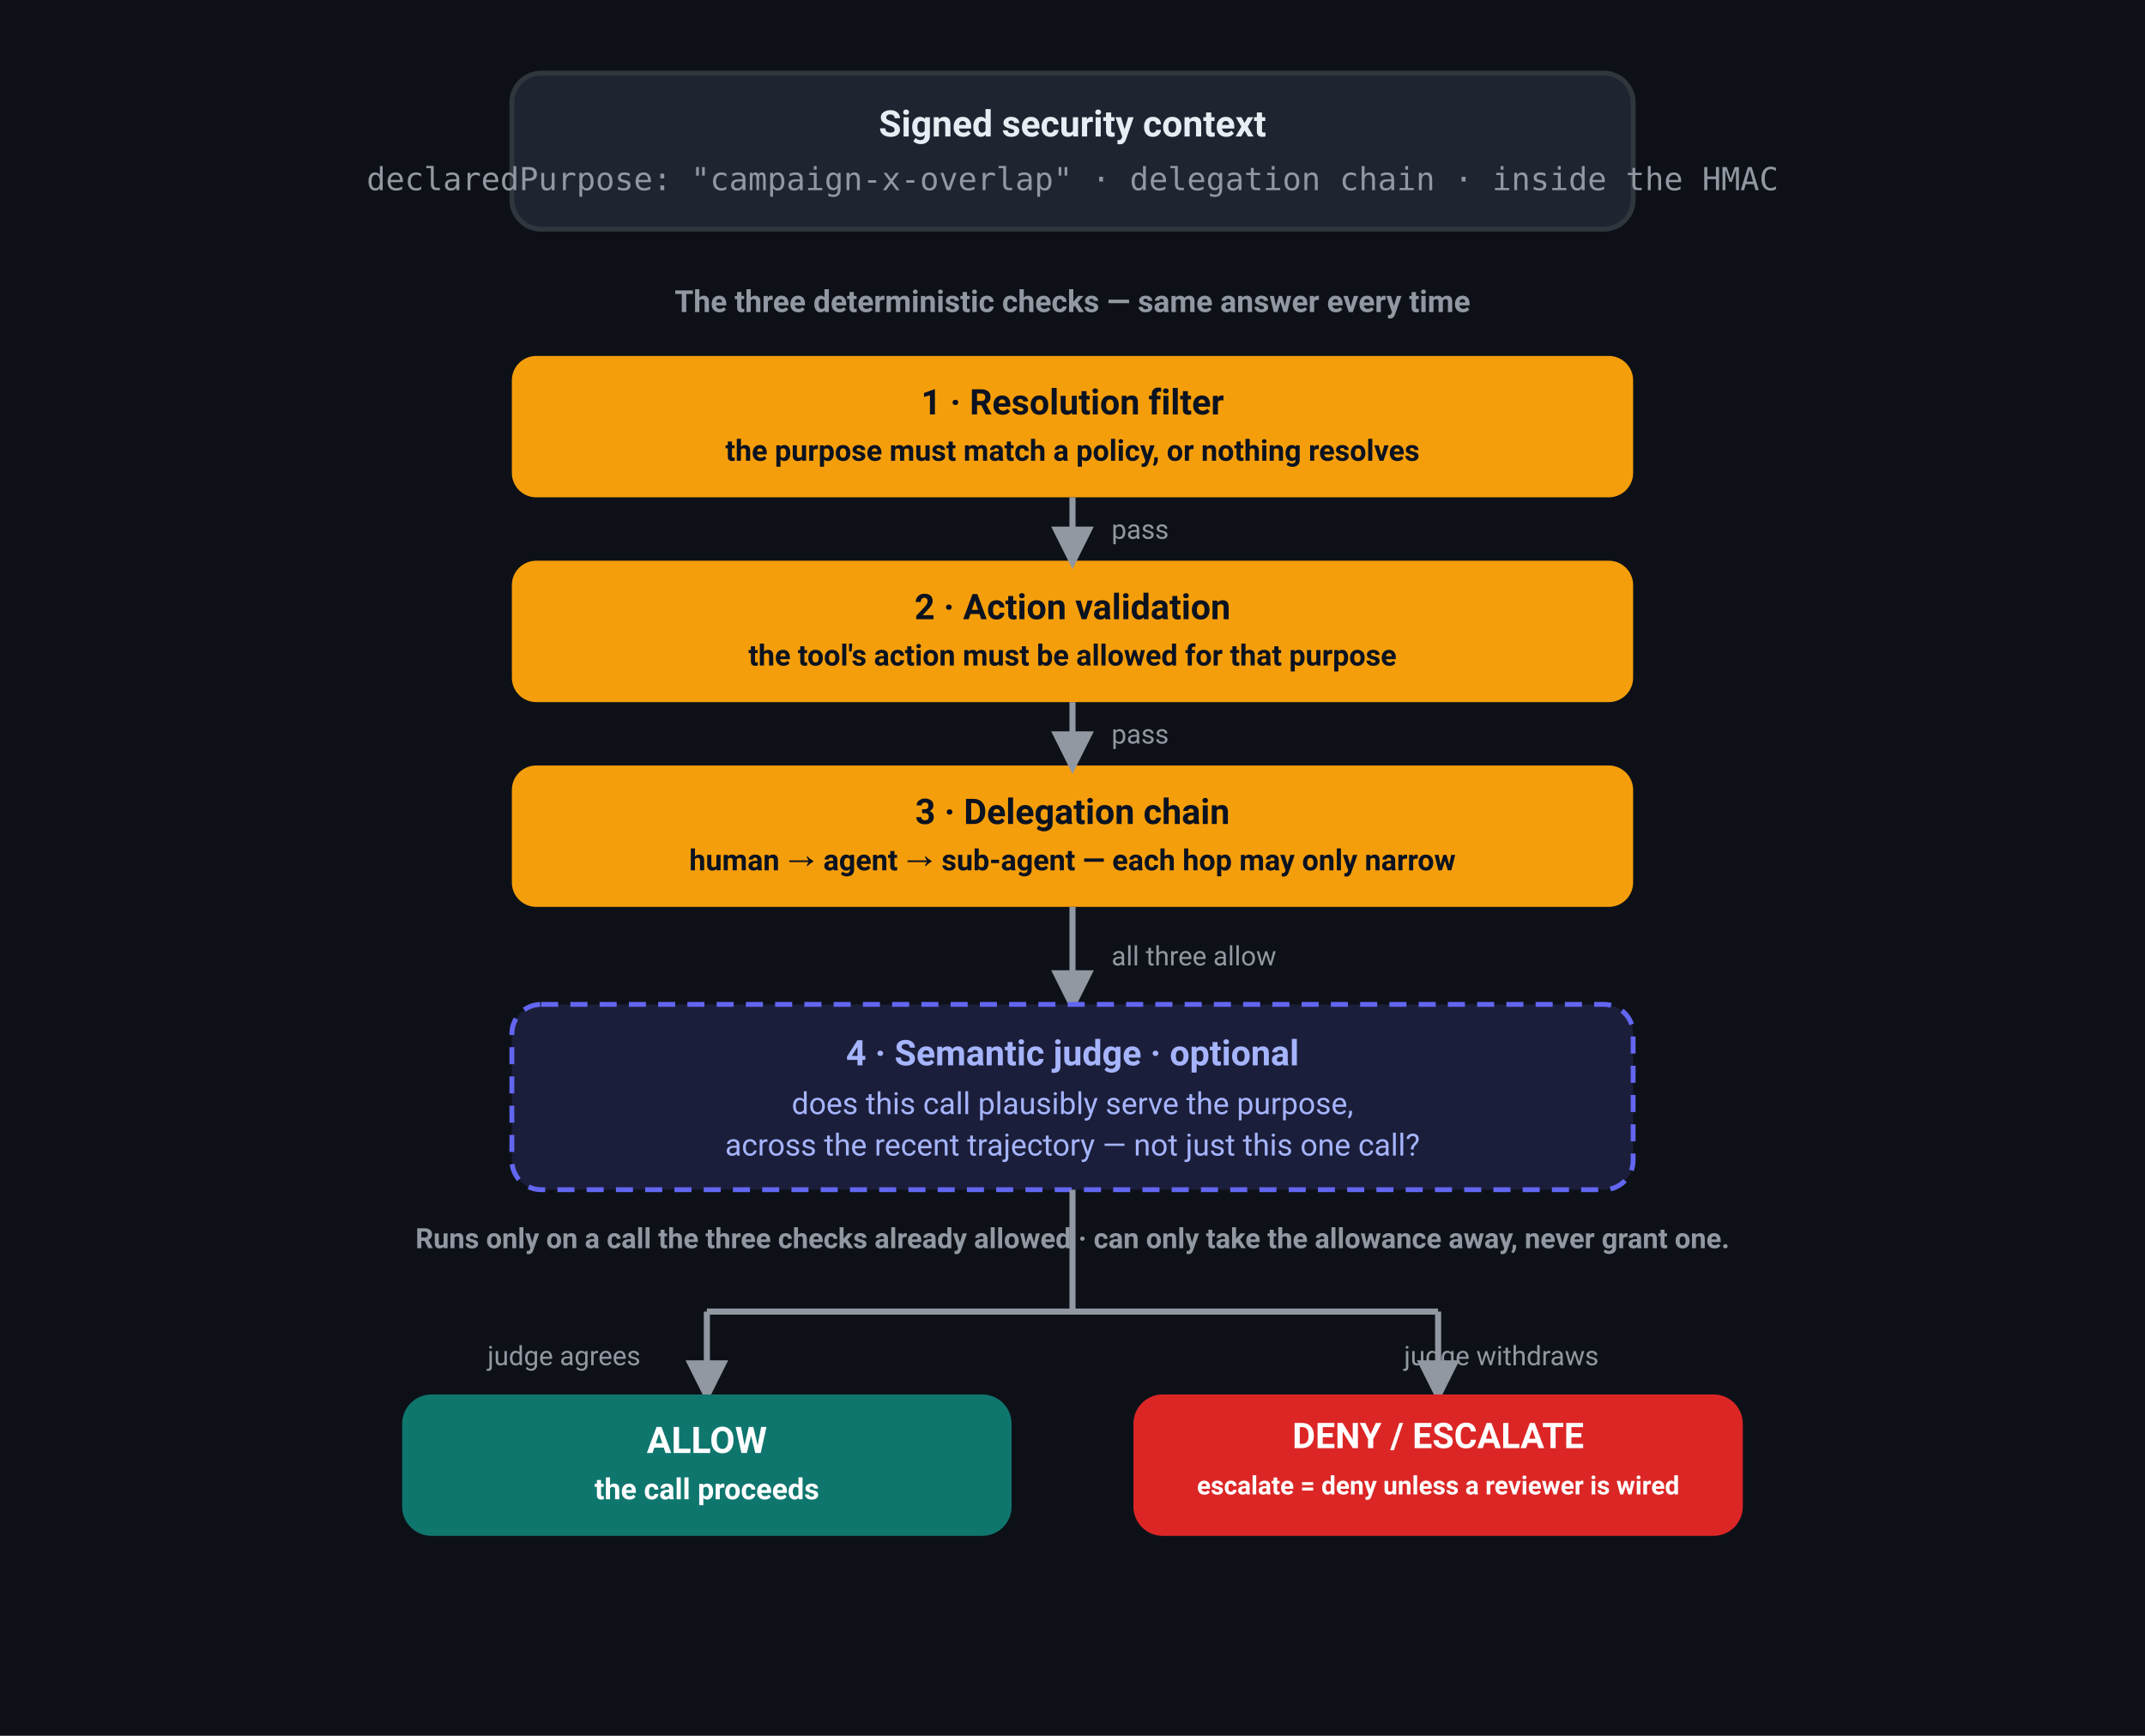
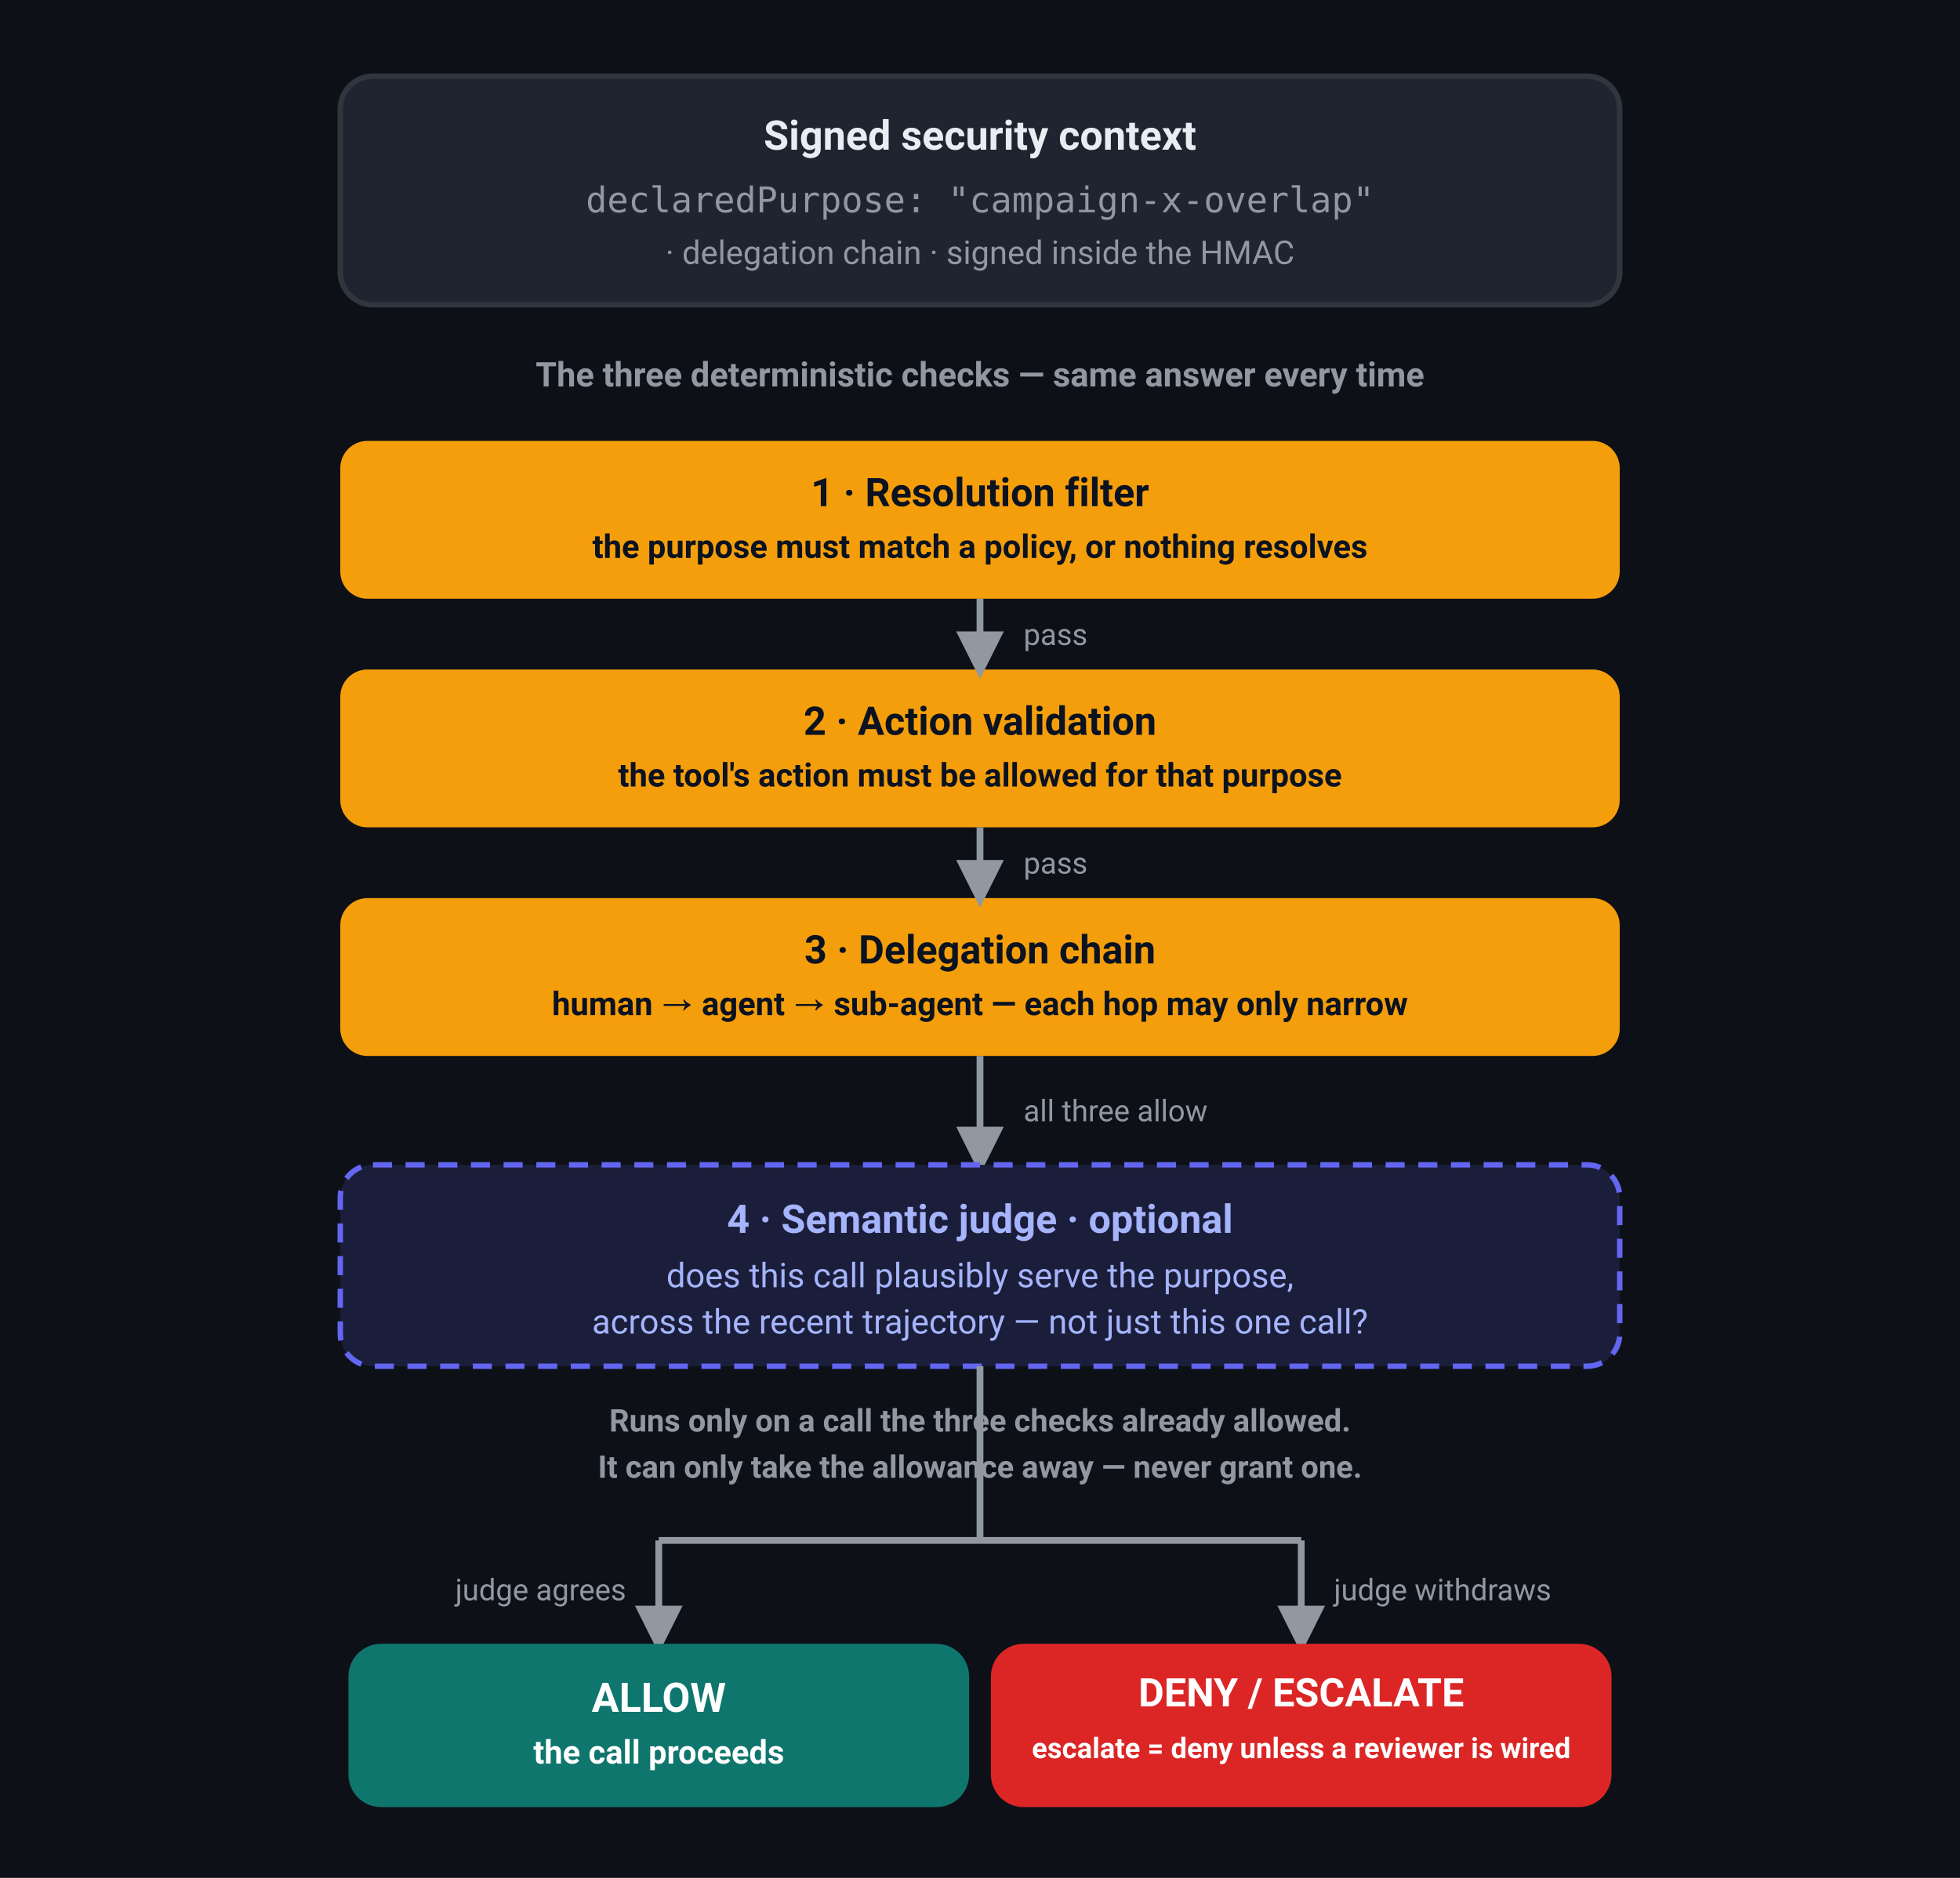
- <svg xmlns="http://www.w3.org/2000/svg" viewBox="0 0 880 712" role="img" aria-label="Purpose binding. A signed security context declares a purpose and a delegation chain, both inside the HMAC. Three deterministic checks run in order — resolution filter, action validation, delegation-chain narrowing. Only if all three allow does an optional semantic judge run: it asks whether the call plausibly serves the purpose across the recent trajectory, runs only on a call already allowed, and can only withdraw the allowance, never grant one. Outcome is ALLOW, or DENY/ESCALATE where escalate denies unless a reviewer is wired.">
-   <rect width="880" height="712" fill="#0D1117" />
+ <svg xmlns="http://www.w3.org/2000/svg" viewBox="0 0 720 690" role="img" aria-label="Purpose binding. A signed context declaring a purpose and delegation chain runs three deterministic checks in order — resolution filter, action validation, delegation-chain narrowing. Only if all three allow does an optional semantic judge run; it can only withdraw the allowance, never grant one, and escalate denies unless a reviewer is wired.">
+   <rect width="720" height="690" fill="#0D1117" />
  <defs>
    <marker id="ar-pd" viewBox="0 0 10 10" refX="8" refY="5" markerWidth="7" markerHeight="7" orient="auto-start-reverse">
      <path d="M0 0 L10 5 L0 10 z" fill="#9198A1" />
    </marker>
  </defs>
-   <rect x="210.0" y="30" width="460" height="64" rx="12" fill="#1E2530" stroke="#30363D" stroke-width="2" />
-   <text x="440.0" y="56" fill="#E6EDF3" font-size="15" font-weight="600" font-family="-apple-system,Segoe UI,Roboto,Helvetica,Arial,sans-serif" text-anchor="middle">Signed security context</text>
-   <text x="440.0" y="78" fill="#9198A1" font-size="13" font-weight="400" font-family="ui-monospace,SFMono-Regular,Menlo,monospace" text-anchor="middle">declaredPurpose: "campaign-x-overlap" · delegation chain · inside the HMAC</text>
-   <text x="440.0" y="128" fill="#9198A1" font-size="12.5" font-weight="700" font-family="-apple-system,Segoe UI,Roboto,Helvetica,Arial,sans-serif" text-anchor="middle">The three deterministic checks — same answer every time</text>
-   <rect x="210.0" y="146" width="460" height="58" rx="10" fill="#F59E0B" stroke="#F59E0B" stroke-width="0" />
-   <text x="440.0" y="170" fill="#0B1220" font-size="14.5" font-weight="700" font-family="-apple-system,Segoe UI,Roboto,Helvetica,Arial,sans-serif" text-anchor="middle">1 · Resolution filter</text>
-   <text x="440.0" y="189" fill="#0B1220" font-size="12" font-weight="600" font-family="-apple-system,Segoe UI,Roboto,Helvetica,Arial,sans-serif" text-anchor="middle">the purpose must match a policy, or nothing resolves</text>
-   <rect x="210.0" y="230" width="460" height="58" rx="10" fill="#F59E0B" stroke="#F59E0B" stroke-width="0" />
-   <text x="440.0" y="254" fill="#0B1220" font-size="14.5" font-weight="700" font-family="-apple-system,Segoe UI,Roboto,Helvetica,Arial,sans-serif" text-anchor="middle">2 · Action validation</text>
-   <text x="440.0" y="273" fill="#0B1220" font-size="12" font-weight="600" font-family="-apple-system,Segoe UI,Roboto,Helvetica,Arial,sans-serif" text-anchor="middle">the tool's action must be allowed for that purpose</text>
-   <line x1="440.0" y1="204" x2="440.0" y2="230" stroke="#9198A1" stroke-width="2.5" marker-end="url(#ar-pd)" />
-   <text x="456.0" y="221" fill="#9198A1" font-size="11" font-weight="400" font-family="-apple-system,Segoe UI,Roboto,Helvetica,Arial,sans-serif" text-anchor="start">pass</text>
-   <rect x="210.0" y="314" width="460" height="58" rx="10" fill="#F59E0B" stroke="#F59E0B" stroke-width="0" />
-   <text x="440.0" y="338" fill="#0B1220" font-size="14.5" font-weight="700" font-family="-apple-system,Segoe UI,Roboto,Helvetica,Arial,sans-serif" text-anchor="middle">3 · Delegation chain</text>
-   <text x="440.0" y="357" fill="#0B1220" font-size="12" font-weight="600" font-family="-apple-system,Segoe UI,Roboto,Helvetica,Arial,sans-serif" text-anchor="middle">human → agent → sub-agent — each hop may only narrow</text>
-   <line x1="440.0" y1="288" x2="440.0" y2="314" stroke="#9198A1" stroke-width="2.5" marker-end="url(#ar-pd)" />
-   <text x="456.0" y="305" fill="#9198A1" font-size="11" font-weight="400" font-family="-apple-system,Segoe UI,Roboto,Helvetica,Arial,sans-serif" text-anchor="start">pass</text>
-   <line x1="440.0" y1="372" x2="440.0" y2="412" stroke="#9198A1" stroke-width="2.5" marker-end="url(#ar-pd)" />
-   <text x="456.0" y="396" fill="#9198A1" font-size="11" font-weight="400" font-family="-apple-system,Segoe UI,Roboto,Helvetica,Arial,sans-serif" text-anchor="start">all three allow</text>
-   <rect x="210.0" y="412" width="460" height="76" rx="12" fill="#1B1E3A" stroke="#6366F1" stroke-width="2" stroke-dasharray="7 5" />
-   <text x="440.0" y="437" fill="#A5B4FC" font-size="14.5" font-weight="700" font-family="-apple-system,Segoe UI,Roboto,Helvetica,Arial,sans-serif" text-anchor="middle">4 · Semantic judge   ·   optional</text>
-   <text x="440.0" y="457" fill="#A5B4FC" font-size="12.5" font-weight="400" font-family="-apple-system,Segoe UI,Roboto,Helvetica,Arial,sans-serif" text-anchor="middle">does this call plausibly serve the purpose,</text>
-   <text x="440.0" y="474" fill="#A5B4FC" font-size="12.5" font-weight="400" font-family="-apple-system,Segoe UI,Roboto,Helvetica,Arial,sans-serif" text-anchor="middle">across the recent trajectory — not just this one call?</text>
-   <text x="440.0" y="512" fill="#9198A1" font-size="11.5" font-weight="600" font-family="-apple-system,Segoe UI,Roboto,Helvetica,Arial,sans-serif" text-anchor="middle">Runs only on a call the three checks already allowed · can only take the allowance away, never grant one.</text>
-   <path d="M440.0 488 L440.0 538 M290.0 538 L590.0 538" fill="none" stroke="#9198A1" stroke-width="2.5" />
-   <line x1="290.0" y1="538" x2="290.0" y2="572" stroke="#9198A1" stroke-width="2.5" marker-end="url(#ar-pd)" />
-   <text x="200.0" y="560" fill="#9198A1" font-size="11" font-weight="400" font-family="-apple-system,Segoe UI,Roboto,Helvetica,Arial,sans-serif" text-anchor="start">judge agrees</text>
-   <rect x="165.0" y="572" width="250" height="58" rx="12" fill="#0F766E" stroke="#0F766E" stroke-width="0" />
-   <text x="290.0" y="596" fill="#FFFFFF" font-size="15" font-weight="700" font-family="-apple-system,Segoe UI,Roboto,Helvetica,Arial,sans-serif" text-anchor="middle">ALLOW</text>
-   <text x="290.0" y="615" fill="#FFFFFF" font-size="12" font-weight="600" font-family="-apple-system,Segoe UI,Roboto,Helvetica,Arial,sans-serif" text-anchor="middle">the call proceeds</text>
-   <line x1="590.0" y1="538" x2="590.0" y2="572" stroke="#9198A1" stroke-width="2.5" marker-end="url(#ar-pd)" />
-   <text x="576.0" y="560" fill="#9198A1" font-size="11" font-weight="400" font-family="-apple-system,Segoe UI,Roboto,Helvetica,Arial,sans-serif" text-anchor="start">judge withdraws</text>
-   <rect x="465.0" y="572" width="250" height="58" rx="12" fill="#DC2626" stroke="#DC2626" stroke-width="0" />
-   <text x="590.0" y="594" fill="#FFFFFF" font-size="14.5" font-weight="700" font-family="-apple-system,Segoe UI,Roboto,Helvetica,Arial,sans-serif" text-anchor="middle">DENY / ESCALATE</text>
-   <text x="590.0" y="613" fill="#FFFFFF" font-size="10.5" font-weight="600" font-family="-apple-system,Segoe UI,Roboto,Helvetica,Arial,sans-serif" text-anchor="middle">escalate = deny unless a reviewer is wired</text>
+   <rect x="125.0" y="28" width="470" height="84" rx="12" fill="#1E2530" stroke="#30363D" stroke-width="2" />
+   <text x="360.0" y="55" fill="#E6EDF3" font-size="15" font-weight="600" font-family="-apple-system,Segoe UI,Roboto,Helvetica,Arial,sans-serif" text-anchor="middle">Signed security context</text>
+   <text x="360.0" y="78" fill="#9198A1" font-size="13" font-weight="400" font-family="ui-monospace,SFMono-Regular,Menlo,monospace" text-anchor="middle">declaredPurpose: "campaign-x-overlap"</text>
+   <text x="360.0" y="97" fill="#9198A1" font-size="12" font-weight="400" font-family="-apple-system,Segoe UI,Roboto,Helvetica,Arial,sans-serif" text-anchor="middle">· delegation chain · signed inside the HMAC</text>
+   <text x="360.0" y="142" fill="#9198A1" font-size="12.5" font-weight="700" font-family="-apple-system,Segoe UI,Roboto,Helvetica,Arial,sans-serif" text-anchor="middle">The three deterministic checks — same answer every time</text>
+   <rect x="125.0" y="162" width="470" height="58" rx="10" fill="#F59E0B" stroke="#F59E0B" stroke-width="0" />
+   <text x="360.0" y="186" fill="#0B1220" font-size="14.5" font-weight="700" font-family="-apple-system,Segoe UI,Roboto,Helvetica,Arial,sans-serif" text-anchor="middle">1 · Resolution filter</text>
+   <text x="360.0" y="205" fill="#0B1220" font-size="12" font-weight="600" font-family="-apple-system,Segoe UI,Roboto,Helvetica,Arial,sans-serif" text-anchor="middle">the purpose must match a policy, or nothing resolves</text>
+   <rect x="125.0" y="246" width="470" height="58" rx="10" fill="#F59E0B" stroke="#F59E0B" stroke-width="0" />
+   <text x="360.0" y="270" fill="#0B1220" font-size="14.5" font-weight="700" font-family="-apple-system,Segoe UI,Roboto,Helvetica,Arial,sans-serif" text-anchor="middle">2 · Action validation</text>
+   <text x="360.0" y="289" fill="#0B1220" font-size="12" font-weight="600" font-family="-apple-system,Segoe UI,Roboto,Helvetica,Arial,sans-serif" text-anchor="middle">the tool's action must be allowed for that purpose</text>
+   <line x1="360.0" y1="220" x2="360.0" y2="246" stroke="#9198A1" stroke-width="2.5" marker-end="url(#ar-pd)" />
+   <text x="376.0" y="237" fill="#9198A1" font-size="11" font-weight="400" font-family="-apple-system,Segoe UI,Roboto,Helvetica,Arial,sans-serif" text-anchor="start">pass</text>
+   <rect x="125.0" y="330" width="470" height="58" rx="10" fill="#F59E0B" stroke="#F59E0B" stroke-width="0" />
+   <text x="360.0" y="354" fill="#0B1220" font-size="14.5" font-weight="700" font-family="-apple-system,Segoe UI,Roboto,Helvetica,Arial,sans-serif" text-anchor="middle">3 · Delegation chain</text>
+   <text x="360.0" y="373" fill="#0B1220" font-size="12" font-weight="600" font-family="-apple-system,Segoe UI,Roboto,Helvetica,Arial,sans-serif" text-anchor="middle">human → agent → sub-agent — each hop may only narrow</text>
+   <line x1="360.0" y1="304" x2="360.0" y2="330" stroke="#9198A1" stroke-width="2.5" marker-end="url(#ar-pd)" />
+   <text x="376.0" y="321" fill="#9198A1" font-size="11" font-weight="400" font-family="-apple-system,Segoe UI,Roboto,Helvetica,Arial,sans-serif" text-anchor="start">pass</text>
+   <line x1="360.0" y1="388" x2="360.0" y2="428" stroke="#9198A1" stroke-width="2.5" marker-end="url(#ar-pd)" />
+   <text x="376.0" y="412" fill="#9198A1" font-size="11" font-weight="400" font-family="-apple-system,Segoe UI,Roboto,Helvetica,Arial,sans-serif" text-anchor="start">all three allow</text>
+   <rect x="125.0" y="428" width="470" height="74" rx="12" fill="#1B1E3A" stroke="#6366F1" stroke-width="2" stroke-dasharray="7 5" />
+   <text x="360.0" y="453" fill="#A5B4FC" font-size="14.5" font-weight="700" font-family="-apple-system,Segoe UI,Roboto,Helvetica,Arial,sans-serif" text-anchor="middle">4 · Semantic judge   ·   optional</text>
+   <text x="360.0" y="473" fill="#A5B4FC" font-size="12.5" font-weight="400" font-family="-apple-system,Segoe UI,Roboto,Helvetica,Arial,sans-serif" text-anchor="middle">does this call plausibly serve the purpose,</text>
+   <text x="360.0" y="490" fill="#A5B4FC" font-size="12.5" font-weight="400" font-family="-apple-system,Segoe UI,Roboto,Helvetica,Arial,sans-serif" text-anchor="middle">across the recent trajectory — not just this one call?</text>
+   <text x="360.0" y="526" fill="#9198A1" font-size="11.5" font-weight="600" font-family="-apple-system,Segoe UI,Roboto,Helvetica,Arial,sans-serif" text-anchor="middle">Runs only on a call the three checks already allowed.</text>
+   <text x="360.0" y="543" fill="#9198A1" font-size="11.5" font-weight="600" font-family="-apple-system,Segoe UI,Roboto,Helvetica,Arial,sans-serif" text-anchor="middle">It can only take the allowance away — never grant one.</text>
+   <path d="M360.0 502 L360.0 566 M242.0 566 L478.0 566" fill="none" stroke="#9198A1" stroke-width="2.5" />
+   <text x="230.0" y="588" fill="#9198A1" font-size="11" font-weight="400" font-family="-apple-system,Segoe UI,Roboto,Helvetica,Arial,sans-serif" text-anchor="end">judge agrees</text>
+   <text x="490.0" y="588" fill="#9198A1" font-size="11" font-weight="400" font-family="-apple-system,Segoe UI,Roboto,Helvetica,Arial,sans-serif" text-anchor="start">judge withdraws</text>
+   <line x1="242.0" y1="566" x2="242.0" y2="604" stroke="#9198A1" stroke-width="2.5" marker-end="url(#ar-pd)" />
+   <line x1="478.0" y1="566" x2="478.0" y2="604" stroke="#9198A1" stroke-width="2.5" marker-end="url(#ar-pd)" />
+   <rect x="128.0" y="604" width="228" height="60" rx="12" fill="#0F766E" stroke="#0F766E" stroke-width="0" />
+   <text x="242.0" y="629" fill="#FFFFFF" font-size="15" font-weight="700" font-family="-apple-system,Segoe UI,Roboto,Helvetica,Arial,sans-serif" text-anchor="middle">ALLOW</text>
+   <text x="242.0" y="648" fill="#FFFFFF" font-size="12" font-weight="600" font-family="-apple-system,Segoe UI,Roboto,Helvetica,Arial,sans-serif" text-anchor="middle">the call proceeds</text>
+   <rect x="364.0" y="604" width="228" height="60" rx="12" fill="#DC2626" stroke="#DC2626" stroke-width="0" />
+   <text x="478.0" y="627" fill="#FFFFFF" font-size="14.5" font-weight="700" font-family="-apple-system,Segoe UI,Roboto,Helvetica,Arial,sans-serif" text-anchor="middle">DENY / ESCALATE</text>
+   <text x="478.0" y="646" fill="#FFFFFF" font-size="10.5" font-weight="600" font-family="-apple-system,Segoe UI,Roboto,Helvetica,Arial,sans-serif" text-anchor="middle">escalate = deny unless a reviewer is wired</text>
</svg>
